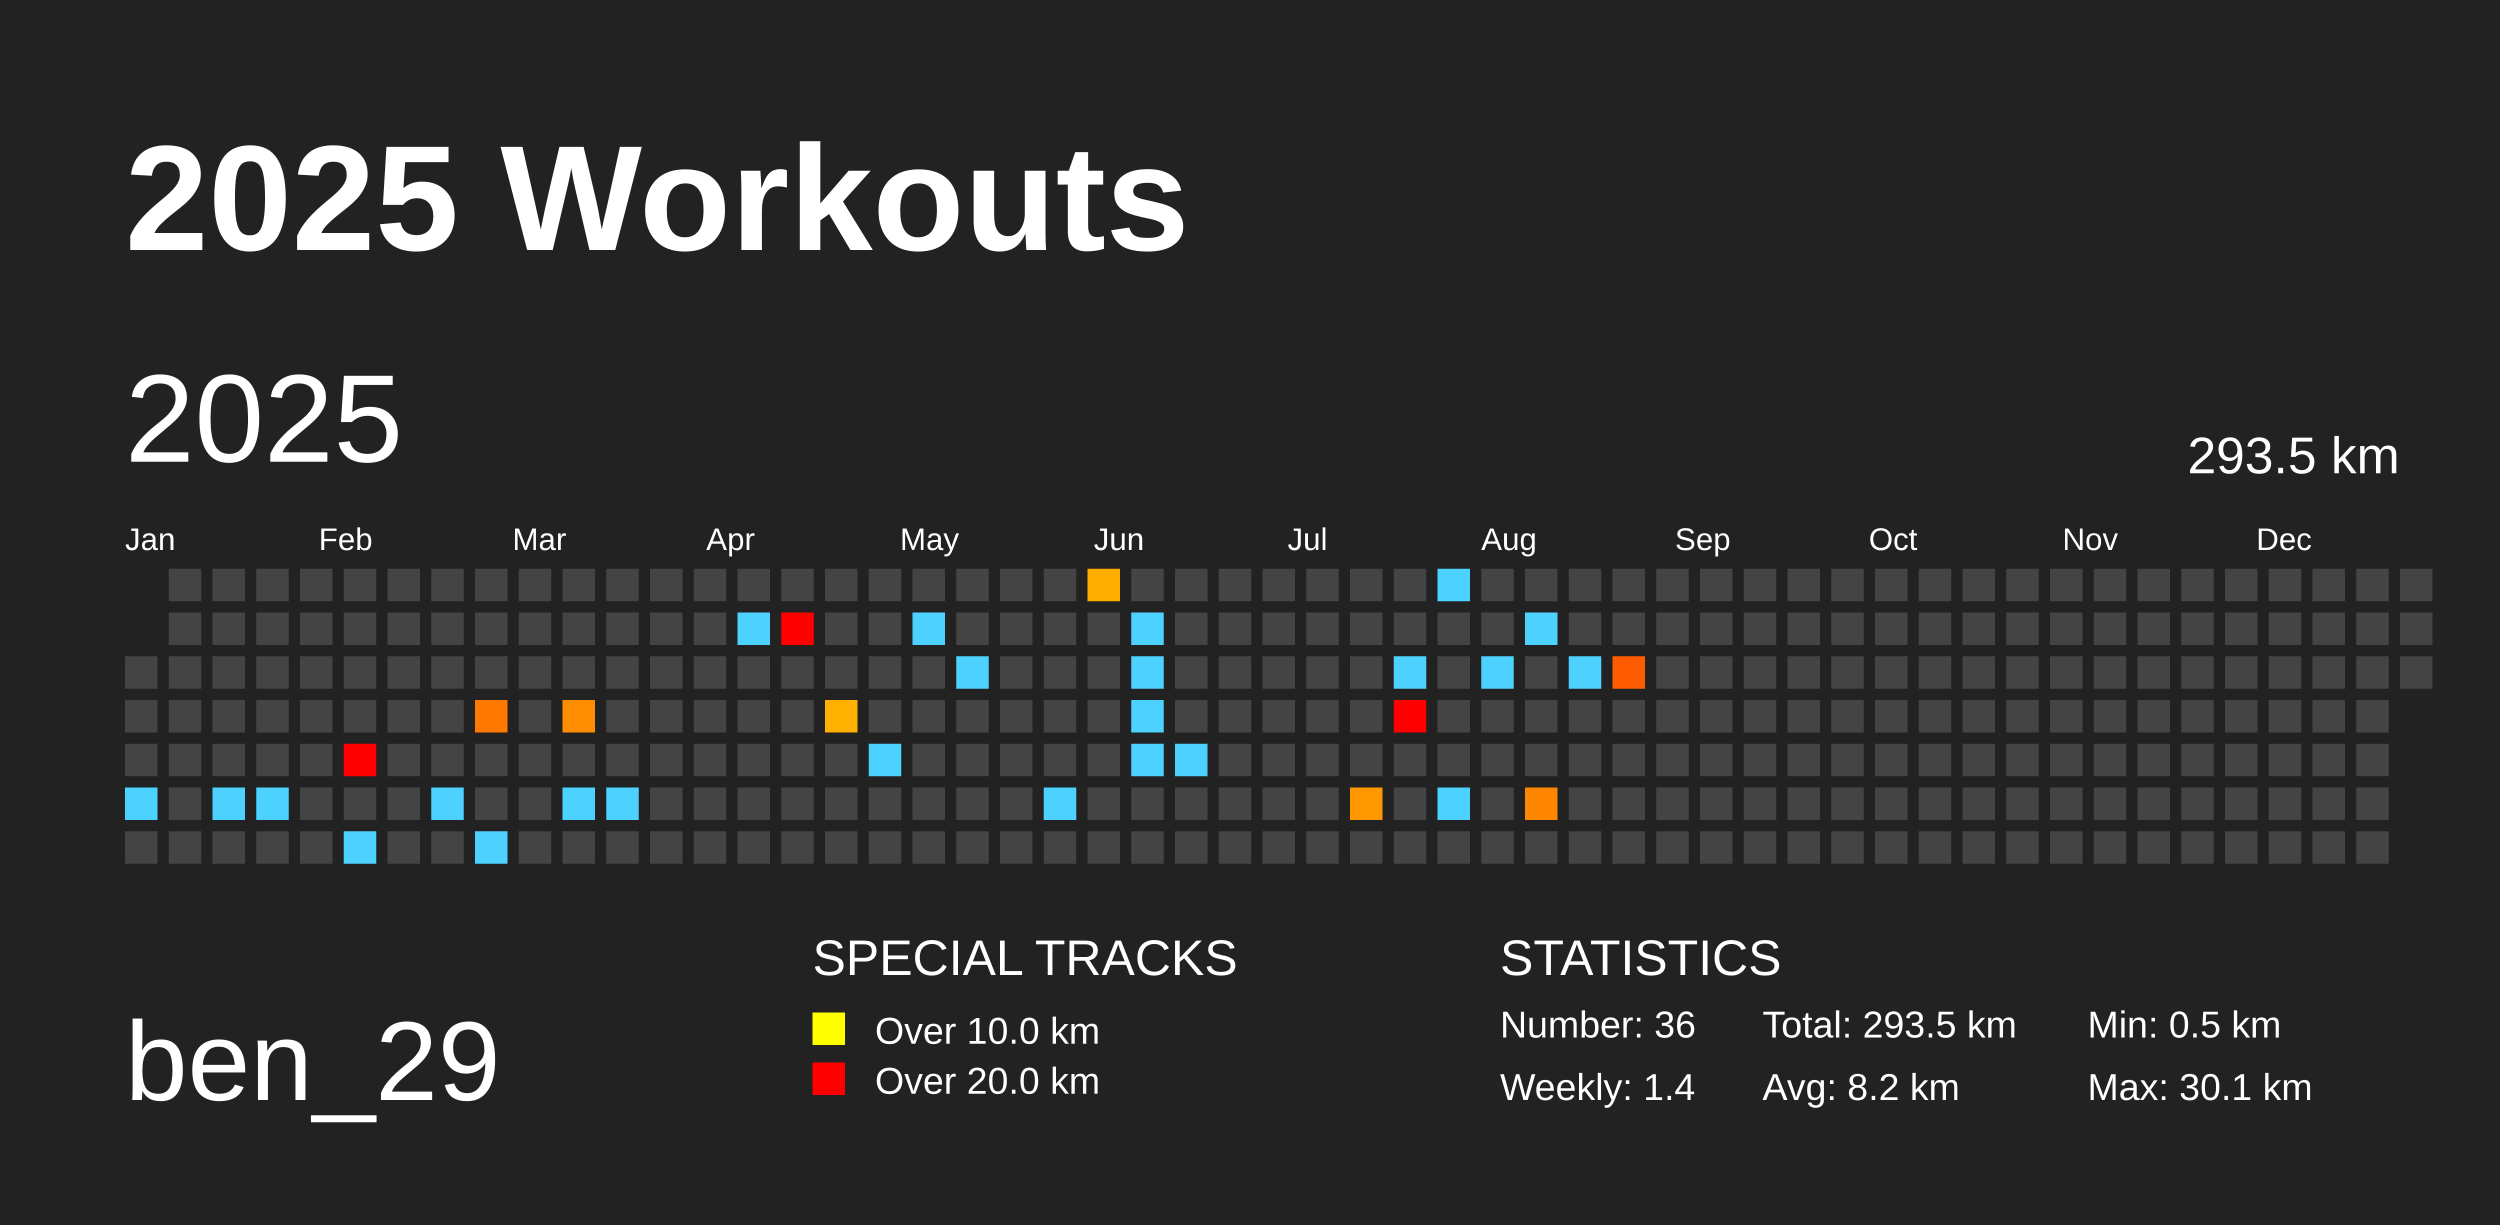
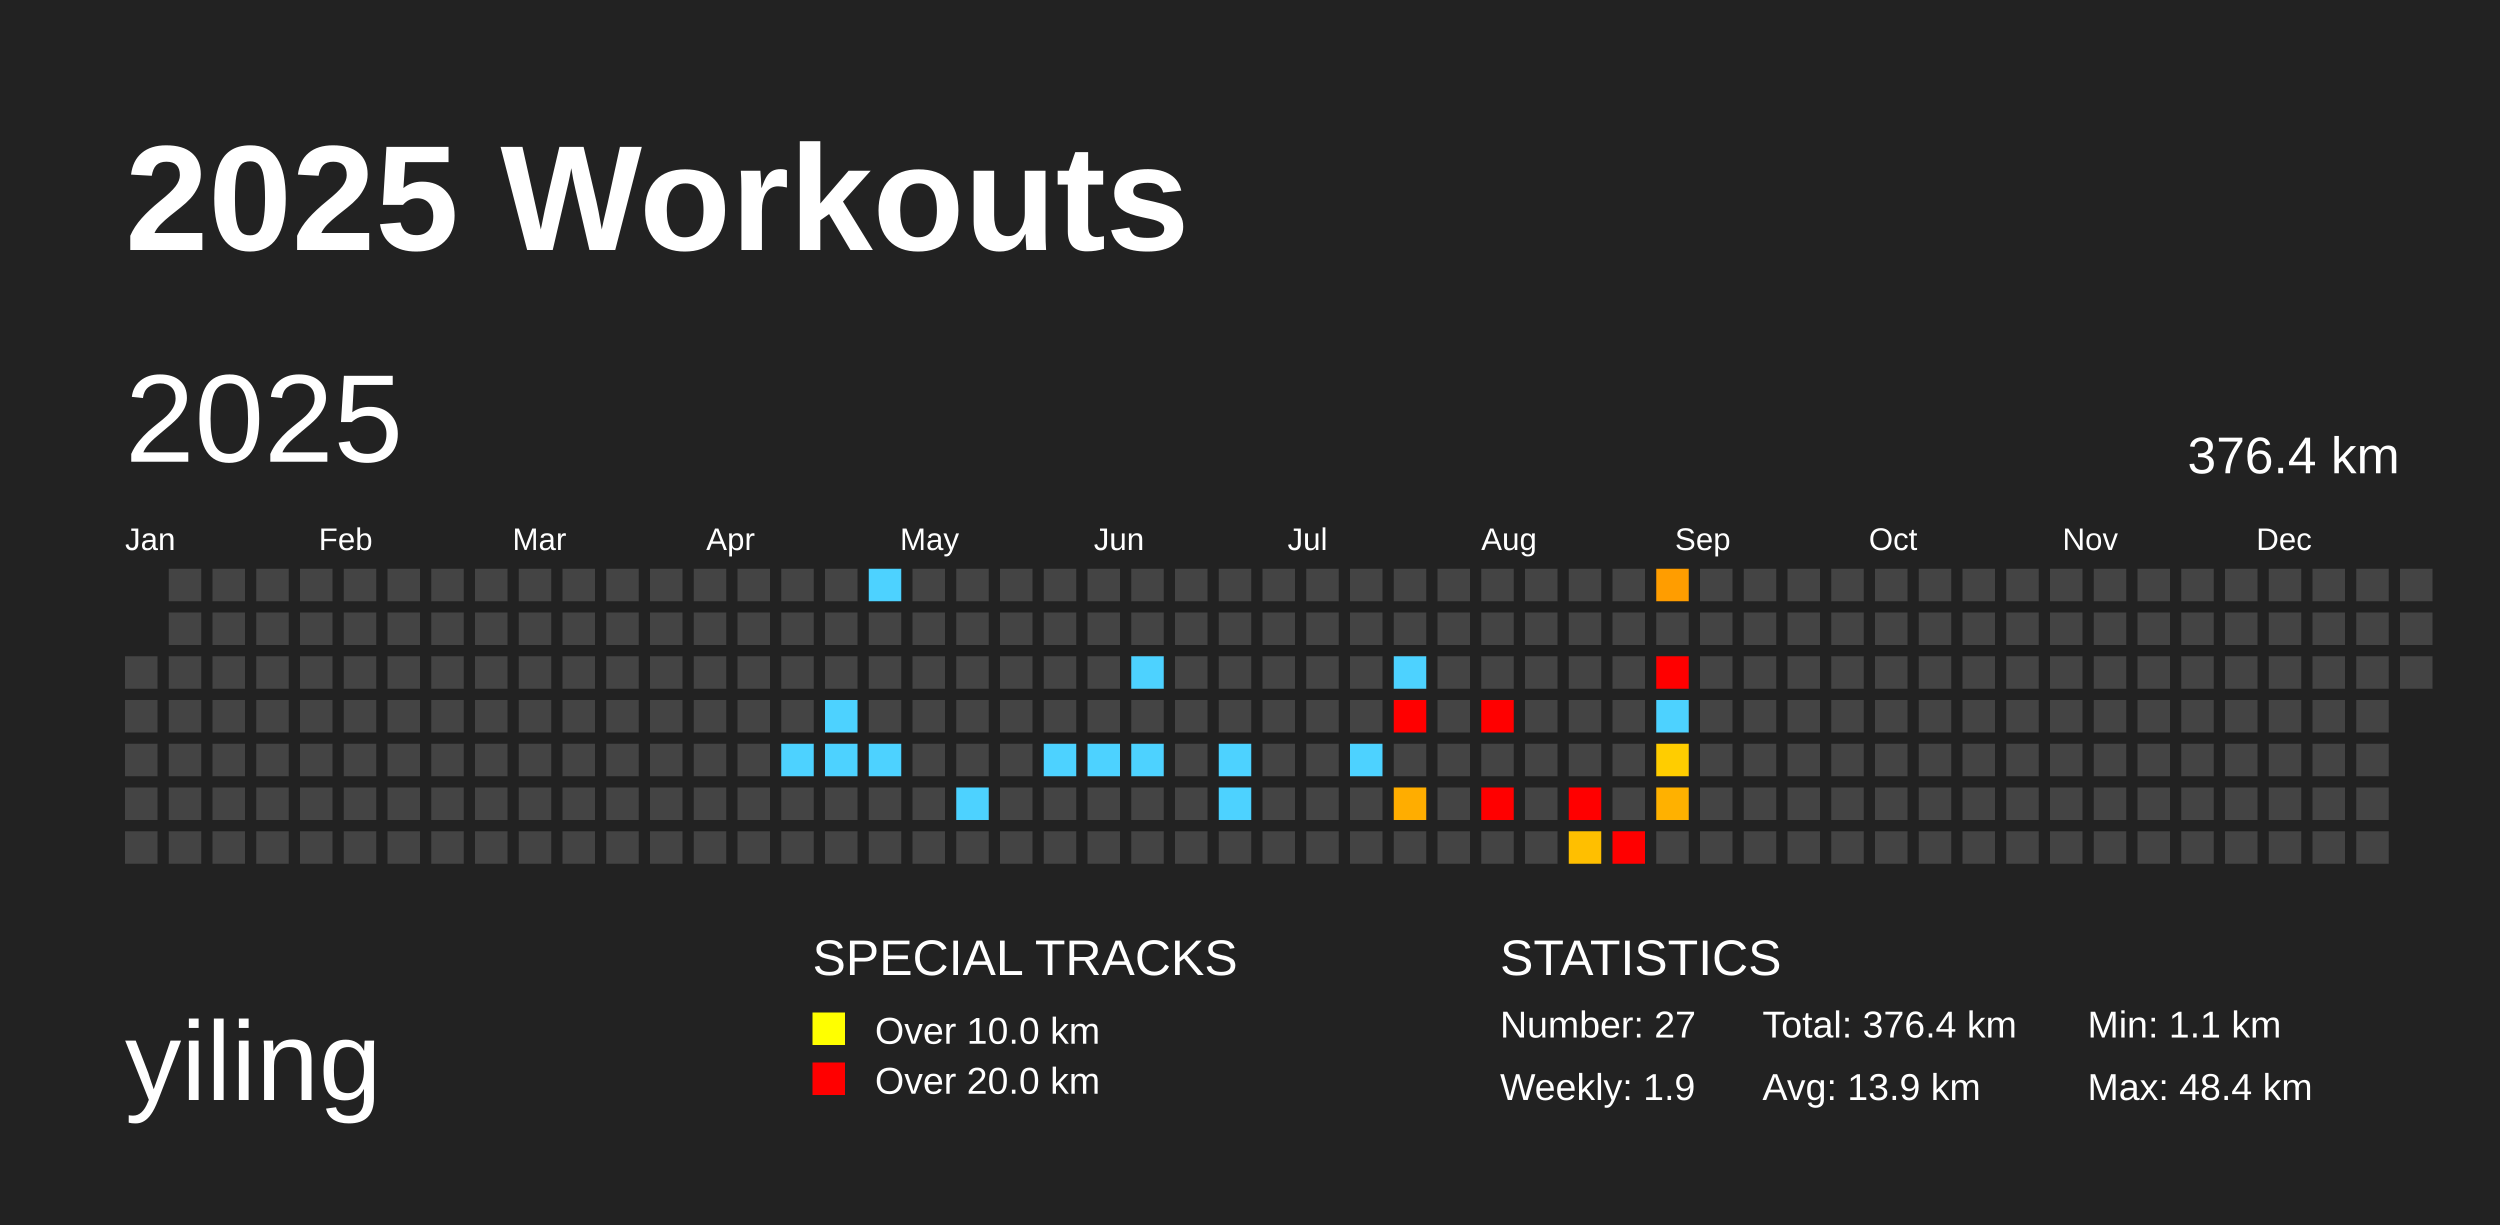
<svg xmlns="http://www.w3.org/2000/svg" baseProfile="full" height="98mm" version="1.1" viewBox="0,0,200,98" width="200mm">
  <defs />
  <rect fill="#222222" height="98" width="200" x="0" y="0" />
  <text fill="#FFFFFF" style="font-size:12px; font-family:Arial; font-weight:bold;" x="10" y="20">2025 Workouts</text>
-   <text fill="#FFFFFF" style="font-size:9px; font-family:Arial" x="10" y="88">ben_29</text>
+   <text fill="#FFFFFF" style="font-size:9px; font-family:Arial" x="10" y="88">yiling</text>
  <text fill="#FFFFFF" style="font-size:4px; font-family:Arial" x="65" y="78">SPECIAL TRACKS</text>
  <rect fill="yellow" height="2.6" width="2.6" x="65" y="81" />
  <text fill="#FFFFFF" style="font-size:3px; font-family:Arial" x="70" y="83.5">Over 10.0 km</text>
  <rect fill="red" height="2.6" width="2.6" x="65" y="85" />
  <text fill="#FFFFFF" style="font-size:3px; font-family:Arial" x="70" y="87.5">Over 20.0 km</text>
  <text fill="#FFFFFF" style="font-size:4px; font-family:Arial" x="120" y="78">STATISTICS</text>
-   <text fill="#FFFFFF" style="font-size:3px; font-family:Arial" x="120" y="83">Number: 36</text>
-   <text fill="#FFFFFF" style="font-size:3px; font-family:Arial" x="120" y="88">Weekly: 1.4</text>
-   <text fill="#FFFFFF" style="font-size:3px; font-family:Arial" x="141" y="83">Total: 293.5 km</text>
-   <text fill="#FFFFFF" style="font-size:3px; font-family:Arial" x="141" y="88">Avg: 8.2 km</text>
-   <text fill="#FFFFFF" style="font-size:3px; font-family:Arial" x="167" y="83">Min: 0.5 km</text>
-   <text fill="#FFFFFF" style="font-size:3px; font-family:Arial" x="167" y="88">Max: 30.1 km</text>
+   <text fill="#FFFFFF" style="font-size:3px; font-family:Arial" x="120" y="83">Number: 27</text>
+   <text fill="#FFFFFF" style="font-size:3px; font-family:Arial" x="120" y="88">Weekly: 1.9</text>
+   <text fill="#FFFFFF" style="font-size:3px; font-family:Arial" x="141" y="83">Total: 376.4 km</text>
+   <text fill="#FFFFFF" style="font-size:3px; font-family:Arial" x="141" y="88">Avg: 13.9 km</text>
+   <text fill="#FFFFFF" style="font-size:3px; font-family:Arial" x="167" y="83">Min: 1.1 km</text>
+   <text fill="#FFFFFF" style="font-size:3px; font-family:Arial" x="167" y="88">Max: 48.4 km</text>
  <text dominant-baseline="hanging" fill="#FFFFFF" style="font-size:10.0px; font-family:Arial;" x="10" y="30">2025</text>
-   <text dominant-baseline="hanging" fill="#FFFFFF" style="font-size:4.125px; font-family:Arial;" x="175" y="35">293.5 km</text>
+   <text dominant-baseline="hanging" fill="#FFFFFF" style="font-size:4.125px; font-family:Arial;" x="175" y="35">376.4 km</text>
  <text fill="#FFFFFF" style="font-size:2.5px; font-family:Arial" x="10.0" y="44">Jan</text>
  <text fill="#FFFFFF" style="font-size:2.5px; font-family:Arial" x="25.5" y="44">Feb</text>
  <text fill="#FFFFFF" style="font-size:2.5px; font-family:Arial" x="41.0" y="44">Mar</text>
  <text fill="#FFFFFF" style="font-size:2.5px; font-family:Arial" x="56.5" y="44">Apr</text>
  <text fill="#FFFFFF" style="font-size:2.5px; font-family:Arial" x="72.0" y="44">May</text>
  <text fill="#FFFFFF" style="font-size:2.5px; font-family:Arial" x="87.5" y="44">Jun</text>
  <text fill="#FFFFFF" style="font-size:2.5px; font-family:Arial" x="103.0" y="44">Jul</text>
  <text fill="#FFFFFF" style="font-size:2.5px; font-family:Arial" x="118.5" y="44">Aug</text>
  <text fill="#FFFFFF" style="font-size:2.5px; font-family:Arial" x="134.0" y="44">Sep</text>
  <text fill="#FFFFFF" style="font-size:2.5px; font-family:Arial" x="149.5" y="44">Oct</text>
  <text fill="#FFFFFF" style="font-size:2.5px; font-family:Arial" x="165.0" y="44">Nov</text>
  <text fill="#FFFFFF" style="font-size:2.5px; font-family:Arial" x="180.5" y="44">Dec</text>
  <rect fill="#444444" height="2.6" width="2.6" x="10.0" y="52.5" />
  <rect fill="#444444" height="2.6" width="2.6" x="10.0" y="56.0" />
  <rect fill="#444444" height="2.6" width="2.6" x="10.0" y="59.5" />
-   <rect fill="#4dd2ff" height="2.6" width="2.6" x="10.0" y="63.0" />
+   <rect fill="#444444" height="2.6" width="2.6" x="10.0" y="63.0" />
  <rect fill="#444444" height="2.6" width="2.6" x="10.0" y="66.5" />
  <rect fill="#444444" height="2.6" width="2.6" x="13.5" y="45.5" />
  <rect fill="#444444" height="2.6" width="2.6" x="13.5" y="49.0" />
  <rect fill="#444444" height="2.6" width="2.6" x="13.5" y="52.5" />
  <rect fill="#444444" height="2.6" width="2.6" x="13.5" y="56.0" />
  <rect fill="#444444" height="2.6" width="2.6" x="13.5" y="59.5" />
  <rect fill="#444444" height="2.6" width="2.6" x="13.5" y="63.0" />
  <rect fill="#444444" height="2.6" width="2.6" x="13.5" y="66.5" />
  <rect fill="#444444" height="2.6" width="2.6" x="17.0" y="45.5" />
  <rect fill="#444444" height="2.6" width="2.6" x="17.0" y="49.0" />
  <rect fill="#444444" height="2.6" width="2.6" x="17.0" y="52.5" />
  <rect fill="#444444" height="2.6" width="2.6" x="17.0" y="56.0" />
  <rect fill="#444444" height="2.6" width="2.6" x="17.0" y="59.5" />
-   <rect fill="#4dd2ff" height="2.6" width="2.6" x="17.0" y="63.0" />
+   <rect fill="#444444" height="2.6" width="2.6" x="17.0" y="63.0" />
  <rect fill="#444444" height="2.6" width="2.6" x="17.0" y="66.5" />
  <rect fill="#444444" height="2.6" width="2.6" x="20.5" y="45.5" />
  <rect fill="#444444" height="2.6" width="2.6" x="20.5" y="49.0" />
  <rect fill="#444444" height="2.6" width="2.6" x="20.5" y="52.5" />
  <rect fill="#444444" height="2.6" width="2.6" x="20.5" y="56.0" />
  <rect fill="#444444" height="2.6" width="2.6" x="20.5" y="59.5" />
-   <rect fill="#4dd2ff" height="2.6" width="2.6" x="20.5" y="63.0" />
+   <rect fill="#444444" height="2.6" width="2.6" x="20.5" y="63.0" />
  <rect fill="#444444" height="2.6" width="2.6" x="20.5" y="66.5" />
  <rect fill="#444444" height="2.6" width="2.6" x="24.0" y="45.5" />
  <rect fill="#444444" height="2.6" width="2.6" x="24.0" y="49.0" />
  <rect fill="#444444" height="2.6" width="2.6" x="24.0" y="52.5" />
  <rect fill="#444444" height="2.6" width="2.6" x="24.0" y="56.0" />
  <rect fill="#444444" height="2.6" width="2.6" x="24.0" y="59.5" />
  <rect fill="#444444" height="2.6" width="2.6" x="24.0" y="63.0" />
  <rect fill="#444444" height="2.6" width="2.6" x="24.0" y="66.5" />
  <rect fill="#444444" height="2.6" width="2.6" x="27.5" y="45.5" />
  <rect fill="#444444" height="2.6" width="2.6" x="27.5" y="49.0" />
  <rect fill="#444444" height="2.6" width="2.6" x="27.5" y="52.5" />
  <rect fill="#444444" height="2.6" width="2.6" x="27.5" y="56.0" />
-   <rect fill="red" height="2.6" width="2.6" x="27.5" y="59.5" />
+   <rect fill="#444444" height="2.6" width="2.6" x="27.5" y="59.5" />
  <rect fill="#444444" height="2.6" width="2.6" x="27.5" y="63.0" />
-   <rect fill="#4dd2ff" height="2.6" width="2.6" x="27.5" y="66.5" />
+   <rect fill="#444444" height="2.6" width="2.6" x="27.5" y="66.5" />
  <rect fill="#444444" height="2.6" width="2.6" x="31.0" y="45.5" />
  <rect fill="#444444" height="2.6" width="2.6" x="31.0" y="49.0" />
  <rect fill="#444444" height="2.6" width="2.6" x="31.0" y="52.5" />
  <rect fill="#444444" height="2.6" width="2.6" x="31.0" y="56.0" />
  <rect fill="#444444" height="2.6" width="2.6" x="31.0" y="59.5" />
  <rect fill="#444444" height="2.6" width="2.6" x="31.0" y="63.0" />
  <rect fill="#444444" height="2.6" width="2.6" x="31.0" y="66.5" />
  <rect fill="#444444" height="2.6" width="2.6" x="34.5" y="45.5" />
  <rect fill="#444444" height="2.6" width="2.6" x="34.5" y="49.0" />
  <rect fill="#444444" height="2.6" width="2.6" x="34.5" y="52.5" />
  <rect fill="#444444" height="2.6" width="2.6" x="34.5" y="56.0" />
  <rect fill="#444444" height="2.6" width="2.6" x="34.5" y="59.5" />
-   <rect fill="#4dd2ff" height="2.6" width="2.6" x="34.5" y="63.0" />
+   <rect fill="#444444" height="2.6" width="2.6" x="34.5" y="63.0" />
  <rect fill="#444444" height="2.6" width="2.6" x="34.5" y="66.5" />
  <rect fill="#444444" height="2.6" width="2.6" x="38.0" y="45.5" />
  <rect fill="#444444" height="2.6" width="2.6" x="38.0" y="49.0" />
  <rect fill="#444444" height="2.6" width="2.6" x="38.0" y="52.5" />
-   <rect fill="#ff7800" height="2.6" width="2.6" x="38.0" y="56.0" />
+   <rect fill="#444444" height="2.6" width="2.6" x="38.0" y="56.0" />
  <rect fill="#444444" height="2.6" width="2.6" x="38.0" y="59.5" />
  <rect fill="#444444" height="2.6" width="2.6" x="38.0" y="63.0" />
-   <rect fill="#4dd2ff" height="2.6" width="2.6" x="38.0" y="66.5" />
+   <rect fill="#444444" height="2.6" width="2.6" x="38.0" y="66.5" />
  <rect fill="#444444" height="2.6" width="2.6" x="41.5" y="45.5" />
  <rect fill="#444444" height="2.6" width="2.6" x="41.5" y="49.0" />
  <rect fill="#444444" height="2.6" width="2.6" x="41.5" y="52.5" />
  <rect fill="#444444" height="2.6" width="2.6" x="41.5" y="56.0" />
  <rect fill="#444444" height="2.6" width="2.6" x="41.5" y="59.5" />
  <rect fill="#444444" height="2.6" width="2.6" x="41.5" y="63.0" />
  <rect fill="#444444" height="2.6" width="2.6" x="41.5" y="66.5" />
  <rect fill="#444444" height="2.6" width="2.6" x="45.0" y="45.5" />
  <rect fill="#444444" height="2.6" width="2.6" x="45.0" y="49.0" />
  <rect fill="#444444" height="2.6" width="2.6" x="45.0" y="52.5" />
-   <rect fill="#ff8d00" height="2.6" width="2.6" x="45.0" y="56.0" />
+   <rect fill="#444444" height="2.6" width="2.6" x="45.0" y="56.0" />
  <rect fill="#444444" height="2.6" width="2.6" x="45.0" y="59.5" />
-   <rect fill="#4dd2ff" height="2.6" width="2.6" x="45.0" y="63.0" />
+   <rect fill="#444444" height="2.6" width="2.6" x="45.0" y="63.0" />
  <rect fill="#444444" height="2.6" width="2.6" x="45.0" y="66.5" />
  <rect fill="#444444" height="2.6" width="2.6" x="48.5" y="45.5" />
  <rect fill="#444444" height="2.6" width="2.6" x="48.5" y="49.0" />
  <rect fill="#444444" height="2.6" width="2.6" x="48.5" y="52.5" />
  <rect fill="#444444" height="2.6" width="2.6" x="48.5" y="56.0" />
  <rect fill="#444444" height="2.6" width="2.6" x="48.5" y="59.5" />
-   <rect fill="#4dd2ff" height="2.6" width="2.6" x="48.5" y="63.0" />
+   <rect fill="#444444" height="2.6" width="2.6" x="48.5" y="63.0" />
  <rect fill="#444444" height="2.6" width="2.6" x="48.5" y="66.5" />
  <rect fill="#444444" height="2.6" width="2.6" x="52.0" y="45.5" />
  <rect fill="#444444" height="2.6" width="2.6" x="52.0" y="49.0" />
  <rect fill="#444444" height="2.6" width="2.6" x="52.0" y="52.5" />
  <rect fill="#444444" height="2.6" width="2.6" x="52.0" y="56.0" />
  <rect fill="#444444" height="2.6" width="2.6" x="52.0" y="59.5" />
  <rect fill="#444444" height="2.6" width="2.6" x="52.0" y="63.0" />
  <rect fill="#444444" height="2.6" width="2.6" x="52.0" y="66.5" />
  <rect fill="#444444" height="2.6" width="2.6" x="55.5" y="45.5" />
  <rect fill="#444444" height="2.6" width="2.6" x="55.5" y="49.0" />
  <rect fill="#444444" height="2.6" width="2.6" x="55.5" y="52.5" />
  <rect fill="#444444" height="2.6" width="2.6" x="55.5" y="56.0" />
  <rect fill="#444444" height="2.6" width="2.6" x="55.5" y="59.5" />
  <rect fill="#444444" height="2.6" width="2.6" x="55.5" y="63.0" />
  <rect fill="#444444" height="2.6" width="2.6" x="55.5" y="66.5" />
  <rect fill="#444444" height="2.6" width="2.6" x="59.0" y="45.5" />
-   <rect fill="#4dd2ff" height="2.6" width="2.6" x="59.0" y="49.0" />
+   <rect fill="#444444" height="2.6" width="2.6" x="59.0" y="49.0" />
  <rect fill="#444444" height="2.6" width="2.6" x="59.0" y="52.5" />
  <rect fill="#444444" height="2.6" width="2.6" x="59.0" y="56.0" />
  <rect fill="#444444" height="2.6" width="2.6" x="59.0" y="59.5" />
  <rect fill="#444444" height="2.6" width="2.6" x="59.0" y="63.0" />
  <rect fill="#444444" height="2.6" width="2.6" x="59.0" y="66.5" />
  <rect fill="#444444" height="2.6" width="2.6" x="62.5" y="45.5" />
-   <rect fill="red" height="2.6" width="2.6" x="62.5" y="49.0" />
+   <rect fill="#444444" height="2.6" width="2.6" x="62.5" y="49.0" />
  <rect fill="#444444" height="2.6" width="2.6" x="62.5" y="52.5" />
  <rect fill="#444444" height="2.6" width="2.6" x="62.5" y="56.0" />
-   <rect fill="#444444" height="2.6" width="2.6" x="62.5" y="59.5" />
+   <rect fill="#4dd2ff" height="2.6" width="2.6" x="62.5" y="59.5" />
  <rect fill="#444444" height="2.6" width="2.6" x="62.5" y="63.0" />
  <rect fill="#444444" height="2.6" width="2.6" x="62.5" y="66.5" />
  <rect fill="#444444" height="2.6" width="2.6" x="66.0" y="45.5" />
  <rect fill="#444444" height="2.6" width="2.6" x="66.0" y="49.0" />
  <rect fill="#444444" height="2.6" width="2.6" x="66.0" y="52.5" />
-   <rect fill="#ffb000" height="2.6" width="2.6" x="66.0" y="56.0" />
-   <rect fill="#444444" height="2.6" width="2.6" x="66.0" y="59.5" />
+   <rect fill="#4dd2ff" height="2.6" width="2.6" x="66.0" y="56.0" />
+   <rect fill="#4dd2ff" height="2.6" width="2.6" x="66.0" y="59.5" />
  <rect fill="#444444" height="2.6" width="2.6" x="66.0" y="63.0" />
  <rect fill="#444444" height="2.6" width="2.6" x="66.0" y="66.5" />
-   <rect fill="#444444" height="2.6" width="2.6" x="69.5" y="45.5" />
+   <rect fill="#4dd2ff" height="2.6" width="2.6" x="69.5" y="45.5" />
  <rect fill="#444444" height="2.6" width="2.6" x="69.5" y="49.0" />
  <rect fill="#444444" height="2.6" width="2.6" x="69.5" y="52.5" />
  <rect fill="#444444" height="2.6" width="2.6" x="69.5" y="56.0" />
  <rect fill="#4dd2ff" height="2.6" width="2.6" x="69.5" y="59.5" />
  <rect fill="#444444" height="2.6" width="2.6" x="69.5" y="63.0" />
  <rect fill="#444444" height="2.6" width="2.6" x="69.5" y="66.5" />
  <rect fill="#444444" height="2.6" width="2.6" x="73.0" y="45.5" />
-   <rect fill="#4dd2ff" height="2.6" width="2.6" x="73.0" y="49.0" />
+   <rect fill="#444444" height="2.6" width="2.6" x="73.0" y="49.0" />
  <rect fill="#444444" height="2.6" width="2.6" x="73.0" y="52.5" />
  <rect fill="#444444" height="2.6" width="2.6" x="73.0" y="56.0" />
  <rect fill="#444444" height="2.6" width="2.6" x="73.0" y="59.5" />
  <rect fill="#444444" height="2.6" width="2.6" x="73.0" y="63.0" />
  <rect fill="#444444" height="2.6" width="2.6" x="73.0" y="66.5" />
  <rect fill="#444444" height="2.6" width="2.6" x="76.5" y="45.5" />
  <rect fill="#444444" height="2.6" width="2.6" x="76.5" y="49.0" />
-   <rect fill="#4dd2ff" height="2.6" width="2.6" x="76.5" y="52.5" />
+   <rect fill="#444444" height="2.6" width="2.6" x="76.5" y="52.5" />
  <rect fill="#444444" height="2.6" width="2.6" x="76.5" y="56.0" />
  <rect fill="#444444" height="2.6" width="2.6" x="76.5" y="59.5" />
-   <rect fill="#444444" height="2.6" width="2.6" x="76.5" y="63.0" />
+   <rect fill="#4dd2ff" height="2.6" width="2.6" x="76.5" y="63.0" />
  <rect fill="#444444" height="2.6" width="2.6" x="76.5" y="66.5" />
  <rect fill="#444444" height="2.6" width="2.6" x="80.0" y="45.5" />
  <rect fill="#444444" height="2.6" width="2.6" x="80.0" y="49.0" />
  <rect fill="#444444" height="2.6" width="2.6" x="80.0" y="52.5" />
  <rect fill="#444444" height="2.6" width="2.6" x="80.0" y="56.0" />
  <rect fill="#444444" height="2.6" width="2.6" x="80.0" y="59.5" />
  <rect fill="#444444" height="2.6" width="2.6" x="80.0" y="63.0" />
  <rect fill="#444444" height="2.6" width="2.6" x="80.0" y="66.5" />
  <rect fill="#444444" height="2.6" width="2.6" x="83.5" y="45.5" />
  <rect fill="#444444" height="2.6" width="2.6" x="83.5" y="49.0" />
  <rect fill="#444444" height="2.6" width="2.6" x="83.5" y="52.5" />
  <rect fill="#444444" height="2.6" width="2.6" x="83.5" y="56.0" />
-   <rect fill="#444444" height="2.6" width="2.6" x="83.5" y="59.5" />
-   <rect fill="#4dd2ff" height="2.6" width="2.6" x="83.5" y="63.0" />
+   <rect fill="#4dd2ff" height="2.6" width="2.6" x="83.5" y="59.5" />
+   <rect fill="#444444" height="2.6" width="2.6" x="83.5" y="63.0" />
  <rect fill="#444444" height="2.6" width="2.6" x="83.5" y="66.5" />
-   <rect fill="#ffae00" height="2.6" width="2.6" x="87.0" y="45.5" />
+   <rect fill="#444444" height="2.6" width="2.6" x="87.0" y="45.5" />
  <rect fill="#444444" height="2.6" width="2.6" x="87.0" y="49.0" />
  <rect fill="#444444" height="2.6" width="2.6" x="87.0" y="52.5" />
  <rect fill="#444444" height="2.6" width="2.6" x="87.0" y="56.0" />
-   <rect fill="#444444" height="2.6" width="2.6" x="87.0" y="59.5" />
+   <rect fill="#4dd2ff" height="2.6" width="2.6" x="87.0" y="59.5" />
  <rect fill="#444444" height="2.6" width="2.6" x="87.0" y="63.0" />
  <rect fill="#444444" height="2.6" width="2.6" x="87.0" y="66.5" />
  <rect fill="#444444" height="2.6" width="2.6" x="90.5" y="45.5" />
-   <rect fill="#4dd2ff" height="2.6" width="2.6" x="90.5" y="49.0" />
+   <rect fill="#444444" height="2.6" width="2.6" x="90.5" y="49.0" />
  <rect fill="#4dd2ff" height="2.6" width="2.6" x="90.5" y="52.5" />
-   <rect fill="#4dd2ff" height="2.6" width="2.6" x="90.5" y="56.0" />
+   <rect fill="#444444" height="2.6" width="2.6" x="90.5" y="56.0" />
  <rect fill="#4dd2ff" height="2.6" width="2.6" x="90.5" y="59.5" />
  <rect fill="#444444" height="2.6" width="2.6" x="90.5" y="63.0" />
  <rect fill="#444444" height="2.6" width="2.6" x="90.5" y="66.5" />
  <rect fill="#444444" height="2.6" width="2.6" x="94.0" y="45.5" />
  <rect fill="#444444" height="2.6" width="2.6" x="94.0" y="49.0" />
  <rect fill="#444444" height="2.6" width="2.6" x="94.0" y="52.5" />
  <rect fill="#444444" height="2.6" width="2.6" x="94.0" y="56.0" />
-   <rect fill="#4dd2ff" height="2.6" width="2.6" x="94.0" y="59.5" />
+   <rect fill="#444444" height="2.6" width="2.6" x="94.0" y="59.5" />
  <rect fill="#444444" height="2.6" width="2.6" x="94.0" y="63.0" />
  <rect fill="#444444" height="2.6" width="2.6" x="94.0" y="66.5" />
  <rect fill="#444444" height="2.6" width="2.6" x="97.5" y="45.5" />
  <rect fill="#444444" height="2.6" width="2.6" x="97.5" y="49.0" />
  <rect fill="#444444" height="2.6" width="2.6" x="97.5" y="52.5" />
  <rect fill="#444444" height="2.6" width="2.6" x="97.5" y="56.0" />
-   <rect fill="#444444" height="2.6" width="2.6" x="97.5" y="59.5" />
-   <rect fill="#444444" height="2.6" width="2.6" x="97.5" y="63.0" />
+   <rect fill="#4dd2ff" height="2.6" width="2.6" x="97.5" y="59.5" />
+   <rect fill="#4dd2ff" height="2.6" width="2.6" x="97.5" y="63.0" />
  <rect fill="#444444" height="2.6" width="2.6" x="97.5" y="66.5" />
  <rect fill="#444444" height="2.6" width="2.6" x="101.0" y="45.5" />
  <rect fill="#444444" height="2.6" width="2.6" x="101.0" y="49.0" />
  <rect fill="#444444" height="2.6" width="2.6" x="101.0" y="52.5" />
  <rect fill="#444444" height="2.6" width="2.6" x="101.0" y="56.0" />
  <rect fill="#444444" height="2.6" width="2.6" x="101.0" y="59.5" />
  <rect fill="#444444" height="2.6" width="2.6" x="101.0" y="63.0" />
  <rect fill="#444444" height="2.6" width="2.6" x="101.0" y="66.5" />
  <rect fill="#444444" height="2.6" width="2.6" x="104.5" y="45.5" />
  <rect fill="#444444" height="2.6" width="2.6" x="104.5" y="49.0" />
  <rect fill="#444444" height="2.6" width="2.6" x="104.5" y="52.5" />
  <rect fill="#444444" height="2.6" width="2.6" x="104.5" y="56.0" />
  <rect fill="#444444" height="2.6" width="2.6" x="104.5" y="59.5" />
  <rect fill="#444444" height="2.6" width="2.6" x="104.5" y="63.0" />
  <rect fill="#444444" height="2.6" width="2.6" x="104.5" y="66.5" />
  <rect fill="#444444" height="2.6" width="2.6" x="108.0" y="45.5" />
  <rect fill="#444444" height="2.6" width="2.6" x="108.0" y="49.0" />
  <rect fill="#444444" height="2.6" width="2.6" x="108.0" y="52.5" />
  <rect fill="#444444" height="2.6" width="2.6" x="108.0" y="56.0" />
-   <rect fill="#444444" height="2.6" width="2.6" x="108.0" y="59.5" />
-   <rect fill="#ff9700" height="2.6" width="2.6" x="108.0" y="63.0" />
+   <rect fill="#4dd2ff" height="2.6" width="2.6" x="108.0" y="59.5" />
+   <rect fill="#444444" height="2.6" width="2.6" x="108.0" y="63.0" />
  <rect fill="#444444" height="2.6" width="2.6" x="108.0" y="66.5" />
  <rect fill="#444444" height="2.6" width="2.6" x="111.5" y="45.5" />
  <rect fill="#444444" height="2.6" width="2.6" x="111.5" y="49.0" />
  <rect fill="#4dd2ff" height="2.6" width="2.6" x="111.5" y="52.5" />
  <rect fill="red" height="2.6" width="2.6" x="111.5" y="56.0" />
  <rect fill="#444444" height="2.6" width="2.6" x="111.5" y="59.5" />
-   <rect fill="#444444" height="2.6" width="2.6" x="111.5" y="63.0" />
+   <rect fill="#ffad00" height="2.6" width="2.6" x="111.5" y="63.0" />
  <rect fill="#444444" height="2.6" width="2.6" x="111.5" y="66.5" />
-   <rect fill="#4dd2ff" height="2.6" width="2.6" x="115.0" y="45.5" />
+   <rect fill="#444444" height="2.6" width="2.6" x="115.0" y="45.5" />
  <rect fill="#444444" height="2.6" width="2.6" x="115.0" y="49.0" />
  <rect fill="#444444" height="2.6" width="2.6" x="115.0" y="52.5" />
  <rect fill="#444444" height="2.6" width="2.6" x="115.0" y="56.0" />
  <rect fill="#444444" height="2.6" width="2.6" x="115.0" y="59.5" />
-   <rect fill="#4dd2ff" height="2.6" width="2.6" x="115.0" y="63.0" />
+   <rect fill="#444444" height="2.6" width="2.6" x="115.0" y="63.0" />
  <rect fill="#444444" height="2.6" width="2.6" x="115.0" y="66.5" />
  <rect fill="#444444" height="2.6" width="2.6" x="118.5" y="45.5" />
  <rect fill="#444444" height="2.6" width="2.6" x="118.5" y="49.0" />
-   <rect fill="#4dd2ff" height="2.6" width="2.6" x="118.5" y="52.5" />
-   <rect fill="#444444" height="2.6" width="2.6" x="118.5" y="56.0" />
+   <rect fill="#444444" height="2.6" width="2.6" x="118.5" y="52.5" />
+   <rect fill="red" height="2.6" width="2.6" x="118.5" y="56.0" />
  <rect fill="#444444" height="2.6" width="2.6" x="118.5" y="59.5" />
-   <rect fill="#444444" height="2.6" width="2.6" x="118.5" y="63.0" />
+   <rect fill="red" height="2.6" width="2.6" x="118.5" y="63.0" />
  <rect fill="#444444" height="2.6" width="2.6" x="118.5" y="66.5" />
  <rect fill="#444444" height="2.6" width="2.6" x="122.0" y="45.5" />
-   <rect fill="#4dd2ff" height="2.6" width="2.6" x="122.0" y="49.0" />
+   <rect fill="#444444" height="2.6" width="2.6" x="122.0" y="49.0" />
  <rect fill="#444444" height="2.6" width="2.6" x="122.0" y="52.5" />
  <rect fill="#444444" height="2.6" width="2.6" x="122.0" y="56.0" />
  <rect fill="#444444" height="2.6" width="2.6" x="122.0" y="59.5" />
-   <rect fill="#ff8600" height="2.6" width="2.6" x="122.0" y="63.0" />
+   <rect fill="#444444" height="2.6" width="2.6" x="122.0" y="63.0" />
  <rect fill="#444444" height="2.6" width="2.6" x="122.0" y="66.5" />
  <rect fill="#444444" height="2.6" width="2.6" x="125.5" y="45.5" />
  <rect fill="#444444" height="2.6" width="2.6" x="125.5" y="49.0" />
-   <rect fill="#4dd2ff" height="2.6" width="2.6" x="125.5" y="52.5" />
+   <rect fill="#444444" height="2.6" width="2.6" x="125.5" y="52.5" />
  <rect fill="#444444" height="2.6" width="2.6" x="125.5" y="56.0" />
  <rect fill="#444444" height="2.6" width="2.6" x="125.5" y="59.5" />
-   <rect fill="#444444" height="2.6" width="2.6" x="125.5" y="63.0" />
-   <rect fill="#444444" height="2.6" width="2.6" x="125.5" y="66.5" />
+   <rect fill="red" height="2.6" width="2.6" x="125.5" y="63.0" />
+   <rect fill="#ffbf00" height="2.6" width="2.6" x="125.5" y="66.5" />
  <rect fill="#444444" height="2.6" width="2.6" x="129.0" y="45.5" />
  <rect fill="#444444" height="2.6" width="2.6" x="129.0" y="49.0" />
-   <rect fill="#ff5b00" height="2.6" width="2.6" x="129.0" y="52.5" />
+   <rect fill="#444444" height="2.6" width="2.6" x="129.0" y="52.5" />
  <rect fill="#444444" height="2.6" width="2.6" x="129.0" y="56.0" />
  <rect fill="#444444" height="2.6" width="2.6" x="129.0" y="59.5" />
  <rect fill="#444444" height="2.6" width="2.6" x="129.0" y="63.0" />
-   <rect fill="#444444" height="2.6" width="2.6" x="129.0" y="66.5" />
-   <rect fill="#444444" height="2.6" width="2.6" x="132.5" y="45.5" />
+   <rect fill="red" height="2.6" width="2.6" x="129.0" y="66.5" />
+   <rect fill="#ff9d00" height="2.6" width="2.6" x="132.5" y="45.5" />
  <rect fill="#444444" height="2.6" width="2.6" x="132.5" y="49.0" />
-   <rect fill="#444444" height="2.6" width="2.6" x="132.5" y="52.5" />
-   <rect fill="#444444" height="2.6" width="2.6" x="132.5" y="56.0" />
-   <rect fill="#444444" height="2.6" width="2.6" x="132.5" y="59.5" />
-   <rect fill="#444444" height="2.6" width="2.6" x="132.5" y="63.0" />
+   <rect fill="red" height="2.6" width="2.6" x="132.5" y="52.5" />
+   <rect fill="#4dd2ff" height="2.6" width="2.6" x="132.5" y="56.0" />
+   <rect fill="#ffcd00" height="2.6" width="2.6" x="132.5" y="59.5" />
+   <rect fill="#ffb100" height="2.6" width="2.6" x="132.5" y="63.0" />
  <rect fill="#444444" height="2.6" width="2.6" x="132.5" y="66.5" />
  <rect fill="#444444" height="2.6" width="2.6" x="136.0" y="45.5" />
  <rect fill="#444444" height="2.6" width="2.6" x="136.0" y="49.0" />
  <rect fill="#444444" height="2.6" width="2.6" x="136.0" y="52.5" />
  <rect fill="#444444" height="2.6" width="2.6" x="136.0" y="56.0" />
  <rect fill="#444444" height="2.6" width="2.6" x="136.0" y="59.5" />
  <rect fill="#444444" height="2.6" width="2.6" x="136.0" y="63.0" />
  <rect fill="#444444" height="2.6" width="2.6" x="136.0" y="66.5" />
  <rect fill="#444444" height="2.6" width="2.6" x="139.5" y="45.5" />
  <rect fill="#444444" height="2.6" width="2.6" x="139.5" y="49.0" />
  <rect fill="#444444" height="2.6" width="2.6" x="139.5" y="52.5" />
  <rect fill="#444444" height="2.6" width="2.6" x="139.5" y="56.0" />
  <rect fill="#444444" height="2.6" width="2.6" x="139.5" y="59.5" />
  <rect fill="#444444" height="2.6" width="2.6" x="139.5" y="63.0" />
  <rect fill="#444444" height="2.6" width="2.6" x="139.5" y="66.5" />
  <rect fill="#444444" height="2.6" width="2.6" x="143.0" y="45.5" />
  <rect fill="#444444" height="2.6" width="2.6" x="143.0" y="49.0" />
  <rect fill="#444444" height="2.6" width="2.6" x="143.0" y="52.5" />
  <rect fill="#444444" height="2.6" width="2.6" x="143.0" y="56.0" />
  <rect fill="#444444" height="2.6" width="2.6" x="143.0" y="59.5" />
  <rect fill="#444444" height="2.6" width="2.6" x="143.0" y="63.0" />
  <rect fill="#444444" height="2.6" width="2.6" x="143.0" y="66.5" />
  <rect fill="#444444" height="2.6" width="2.6" x="146.5" y="45.5" />
  <rect fill="#444444" height="2.6" width="2.6" x="146.5" y="49.0" />
  <rect fill="#444444" height="2.6" width="2.6" x="146.5" y="52.5" />
  <rect fill="#444444" height="2.6" width="2.6" x="146.5" y="56.0" />
  <rect fill="#444444" height="2.6" width="2.6" x="146.5" y="59.5" />
  <rect fill="#444444" height="2.6" width="2.6" x="146.5" y="63.0" />
  <rect fill="#444444" height="2.6" width="2.6" x="146.5" y="66.5" />
  <rect fill="#444444" height="2.6" width="2.6" x="150.0" y="45.5" />
  <rect fill="#444444" height="2.6" width="2.6" x="150.0" y="49.0" />
  <rect fill="#444444" height="2.6" width="2.6" x="150.0" y="52.5" />
  <rect fill="#444444" height="2.6" width="2.6" x="150.0" y="56.0" />
  <rect fill="#444444" height="2.6" width="2.6" x="150.0" y="59.5" />
  <rect fill="#444444" height="2.6" width="2.6" x="150.0" y="63.0" />
  <rect fill="#444444" height="2.6" width="2.6" x="150.0" y="66.5" />
  <rect fill="#444444" height="2.6" width="2.6" x="153.5" y="45.5" />
  <rect fill="#444444" height="2.6" width="2.6" x="153.5" y="49.0" />
  <rect fill="#444444" height="2.6" width="2.6" x="153.5" y="52.5" />
  <rect fill="#444444" height="2.6" width="2.6" x="153.5" y="56.0" />
  <rect fill="#444444" height="2.6" width="2.6" x="153.5" y="59.5" />
  <rect fill="#444444" height="2.6" width="2.6" x="153.5" y="63.0" />
  <rect fill="#444444" height="2.6" width="2.6" x="153.5" y="66.5" />
  <rect fill="#444444" height="2.6" width="2.6" x="157.0" y="45.5" />
  <rect fill="#444444" height="2.6" width="2.6" x="157.0" y="49.0" />
  <rect fill="#444444" height="2.6" width="2.6" x="157.0" y="52.5" />
  <rect fill="#444444" height="2.6" width="2.6" x="157.0" y="56.0" />
  <rect fill="#444444" height="2.6" width="2.6" x="157.0" y="59.5" />
  <rect fill="#444444" height="2.6" width="2.6" x="157.0" y="63.0" />
  <rect fill="#444444" height="2.6" width="2.6" x="157.0" y="66.5" />
  <rect fill="#444444" height="2.6" width="2.6" x="160.5" y="45.5" />
  <rect fill="#444444" height="2.6" width="2.6" x="160.5" y="49.0" />
  <rect fill="#444444" height="2.6" width="2.6" x="160.5" y="52.5" />
  <rect fill="#444444" height="2.6" width="2.6" x="160.5" y="56.0" />
  <rect fill="#444444" height="2.6" width="2.6" x="160.5" y="59.5" />
  <rect fill="#444444" height="2.6" width="2.6" x="160.5" y="63.0" />
  <rect fill="#444444" height="2.6" width="2.6" x="160.5" y="66.5" />
  <rect fill="#444444" height="2.6" width="2.6" x="164.0" y="45.5" />
  <rect fill="#444444" height="2.6" width="2.6" x="164.0" y="49.0" />
  <rect fill="#444444" height="2.6" width="2.6" x="164.0" y="52.5" />
  <rect fill="#444444" height="2.6" width="2.6" x="164.0" y="56.0" />
  <rect fill="#444444" height="2.6" width="2.6" x="164.0" y="59.5" />
  <rect fill="#444444" height="2.6" width="2.6" x="164.0" y="63.0" />
  <rect fill="#444444" height="2.6" width="2.6" x="164.0" y="66.5" />
  <rect fill="#444444" height="2.6" width="2.6" x="167.5" y="45.5" />
  <rect fill="#444444" height="2.6" width="2.6" x="167.5" y="49.0" />
  <rect fill="#444444" height="2.6" width="2.6" x="167.5" y="52.5" />
  <rect fill="#444444" height="2.6" width="2.6" x="167.5" y="56.0" />
  <rect fill="#444444" height="2.6" width="2.6" x="167.5" y="59.5" />
  <rect fill="#444444" height="2.6" width="2.6" x="167.5" y="63.0" />
  <rect fill="#444444" height="2.6" width="2.6" x="167.5" y="66.5" />
  <rect fill="#444444" height="2.6" width="2.6" x="171.0" y="45.5" />
  <rect fill="#444444" height="2.6" width="2.6" x="171.0" y="49.0" />
  <rect fill="#444444" height="2.6" width="2.6" x="171.0" y="52.5" />
  <rect fill="#444444" height="2.6" width="2.6" x="171.0" y="56.0" />
  <rect fill="#444444" height="2.6" width="2.6" x="171.0" y="59.5" />
  <rect fill="#444444" height="2.6" width="2.6" x="171.0" y="63.0" />
  <rect fill="#444444" height="2.6" width="2.6" x="171.0" y="66.5" />
  <rect fill="#444444" height="2.6" width="2.6" x="174.5" y="45.5" />
  <rect fill="#444444" height="2.6" width="2.6" x="174.5" y="49.0" />
  <rect fill="#444444" height="2.6" width="2.6" x="174.5" y="52.5" />
  <rect fill="#444444" height="2.6" width="2.6" x="174.5" y="56.0" />
  <rect fill="#444444" height="2.6" width="2.6" x="174.5" y="59.5" />
  <rect fill="#444444" height="2.6" width="2.6" x="174.5" y="63.0" />
  <rect fill="#444444" height="2.6" width="2.6" x="174.5" y="66.5" />
  <rect fill="#444444" height="2.6" width="2.6" x="178.0" y="45.5" />
  <rect fill="#444444" height="2.6" width="2.6" x="178.0" y="49.0" />
  <rect fill="#444444" height="2.6" width="2.6" x="178.0" y="52.5" />
  <rect fill="#444444" height="2.6" width="2.6" x="178.0" y="56.0" />
  <rect fill="#444444" height="2.6" width="2.6" x="178.0" y="59.5" />
  <rect fill="#444444" height="2.6" width="2.6" x="178.0" y="63.0" />
  <rect fill="#444444" height="2.6" width="2.6" x="178.0" y="66.5" />
  <rect fill="#444444" height="2.6" width="2.6" x="181.5" y="45.5" />
  <rect fill="#444444" height="2.6" width="2.6" x="181.5" y="49.0" />
  <rect fill="#444444" height="2.6" width="2.6" x="181.5" y="52.5" />
  <rect fill="#444444" height="2.6" width="2.6" x="181.5" y="56.0" />
  <rect fill="#444444" height="2.6" width="2.6" x="181.5" y="59.5" />
  <rect fill="#444444" height="2.6" width="2.6" x="181.5" y="63.0" />
  <rect fill="#444444" height="2.6" width="2.6" x="181.5" y="66.5" />
  <rect fill="#444444" height="2.6" width="2.6" x="185.0" y="45.5" />
  <rect fill="#444444" height="2.6" width="2.6" x="185.0" y="49.0" />
  <rect fill="#444444" height="2.6" width="2.6" x="185.0" y="52.5" />
  <rect fill="#444444" height="2.6" width="2.6" x="185.0" y="56.0" />
  <rect fill="#444444" height="2.6" width="2.6" x="185.0" y="59.5" />
  <rect fill="#444444" height="2.6" width="2.6" x="185.0" y="63.0" />
  <rect fill="#444444" height="2.6" width="2.6" x="185.0" y="66.5" />
  <rect fill="#444444" height="2.6" width="2.6" x="188.5" y="45.5" />
  <rect fill="#444444" height="2.6" width="2.6" x="188.5" y="49.0" />
  <rect fill="#444444" height="2.6" width="2.6" x="188.5" y="52.5" />
  <rect fill="#444444" height="2.6" width="2.6" x="188.5" y="56.0" />
  <rect fill="#444444" height="2.6" width="2.6" x="188.5" y="59.5" />
  <rect fill="#444444" height="2.6" width="2.6" x="188.5" y="63.0" />
  <rect fill="#444444" height="2.6" width="2.6" x="188.5" y="66.5" />
  <rect fill="#444444" height="2.6" width="2.6" x="192.0" y="45.5" />
  <rect fill="#444444" height="2.6" width="2.6" x="192.0" y="49.0" />
  <rect fill="#444444" height="2.6" width="2.6" x="192.0" y="52.5" />
</svg>
